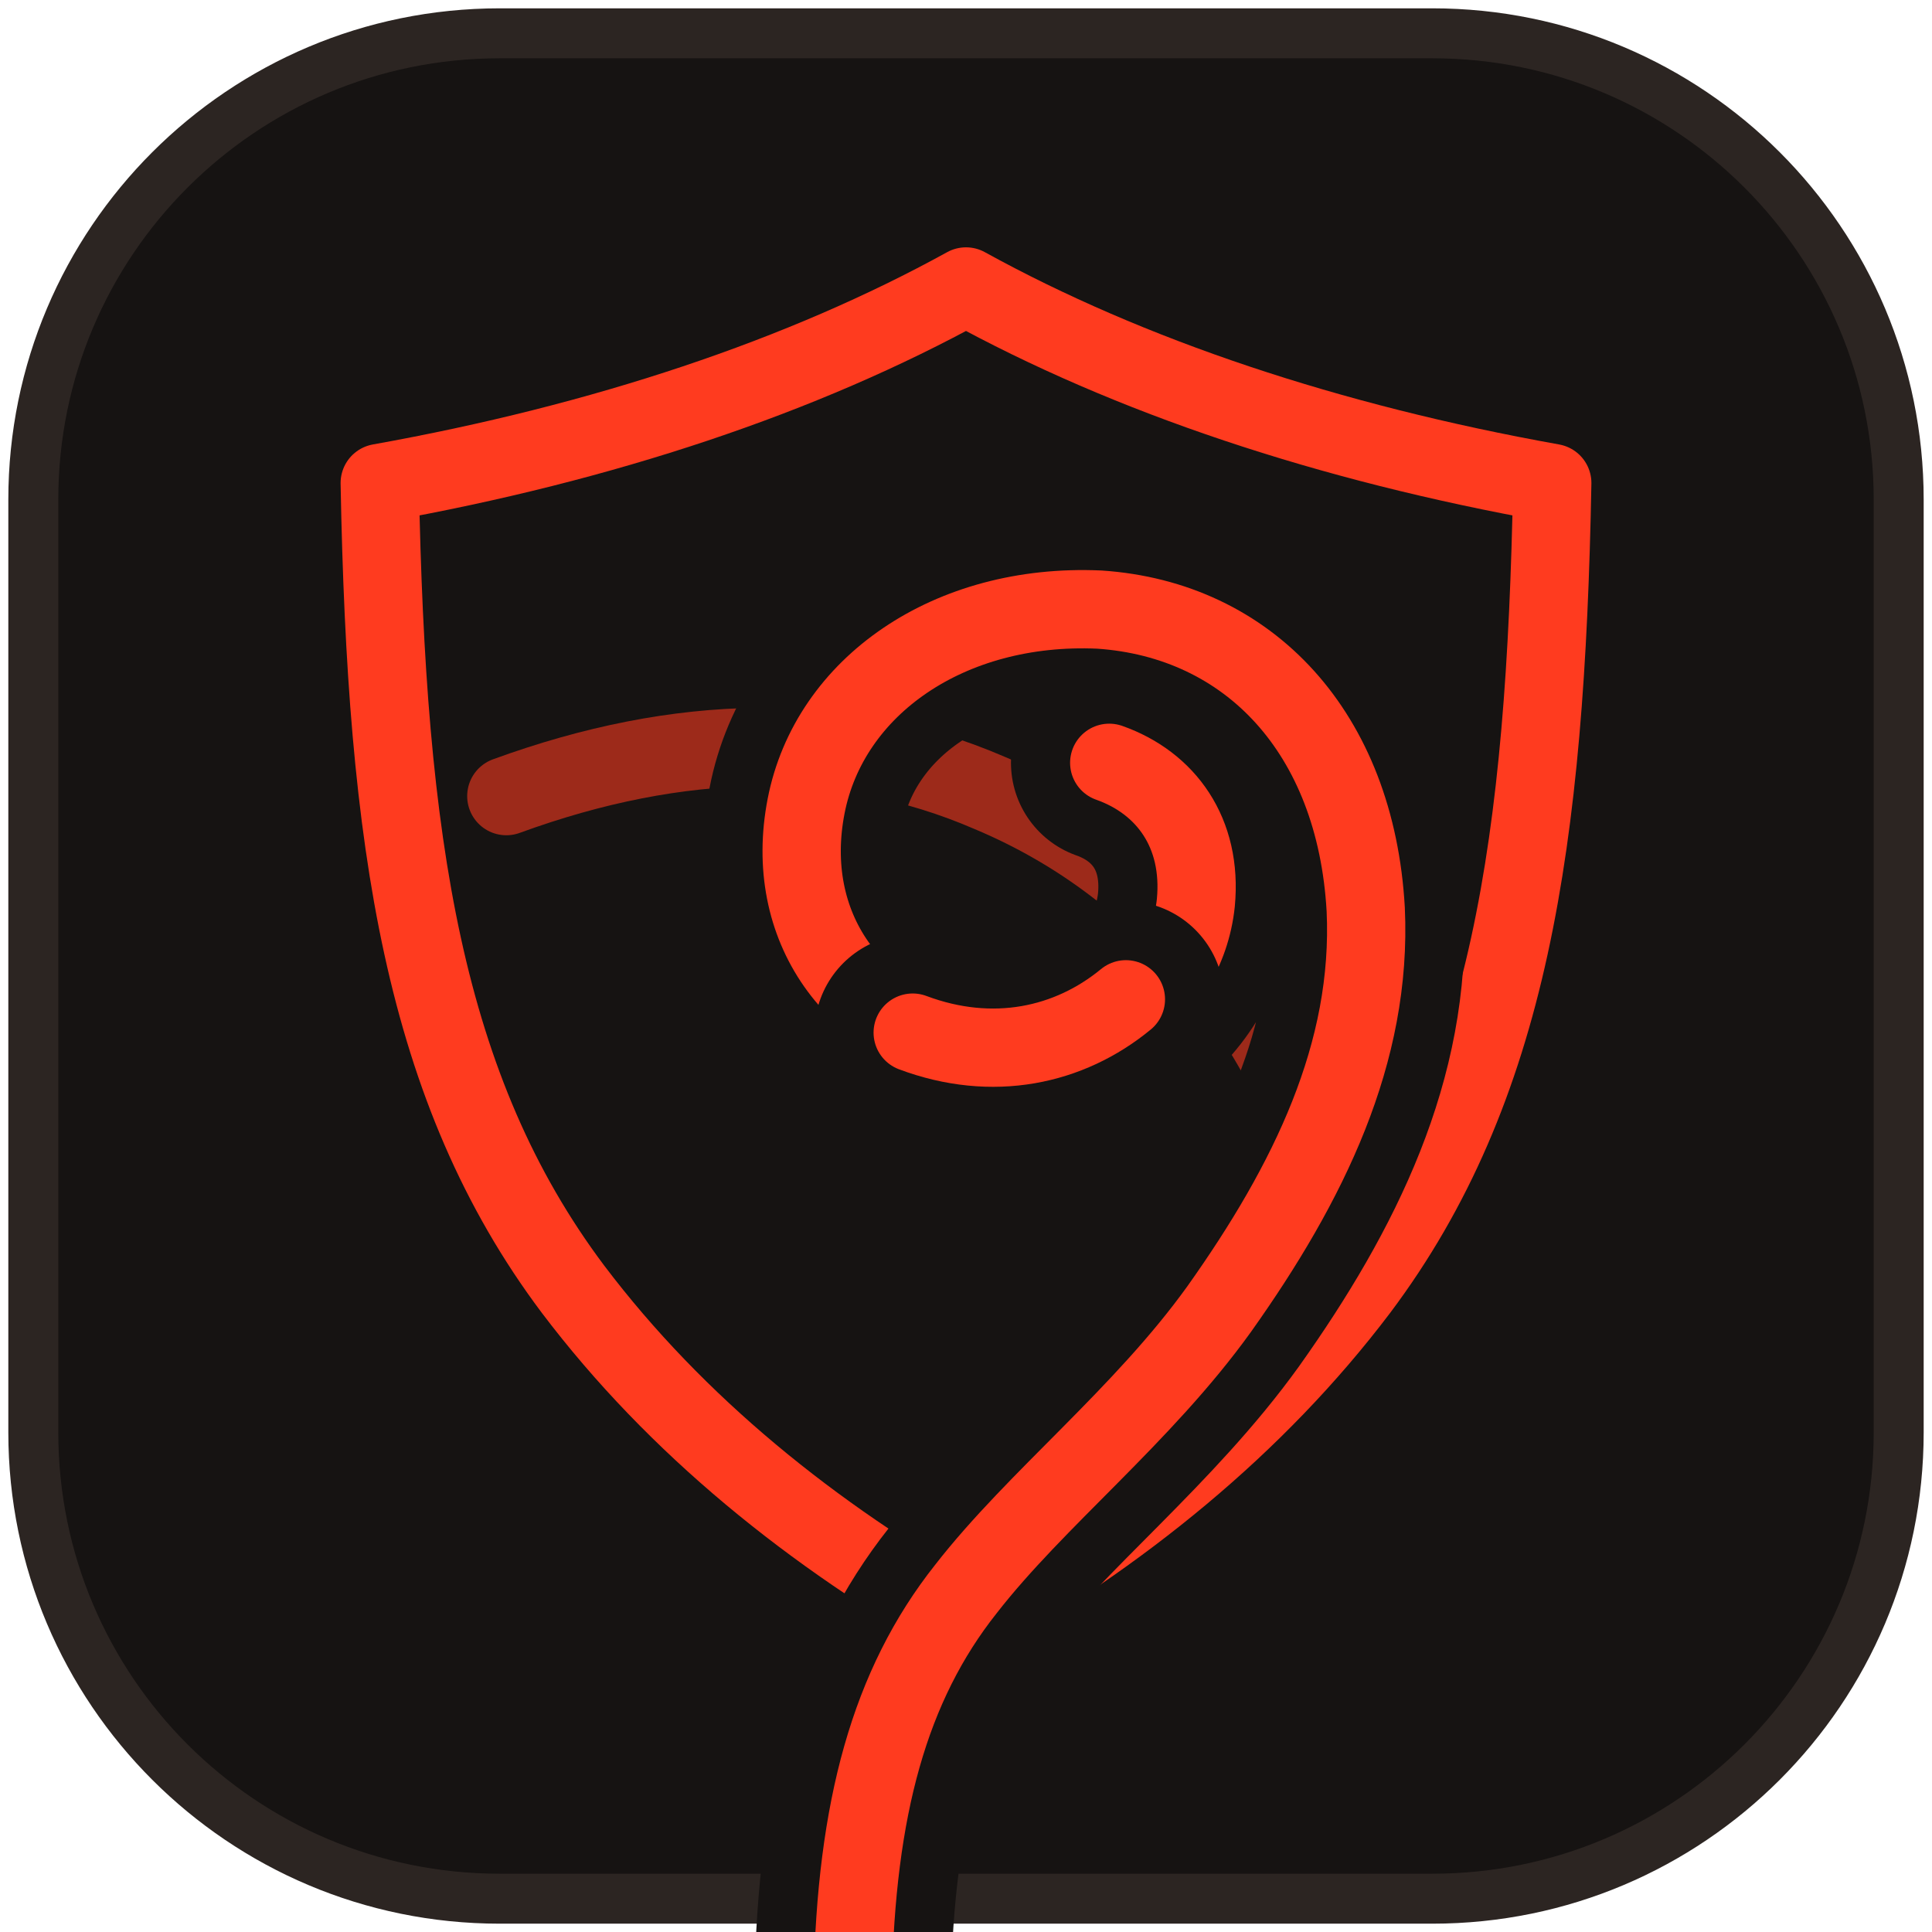
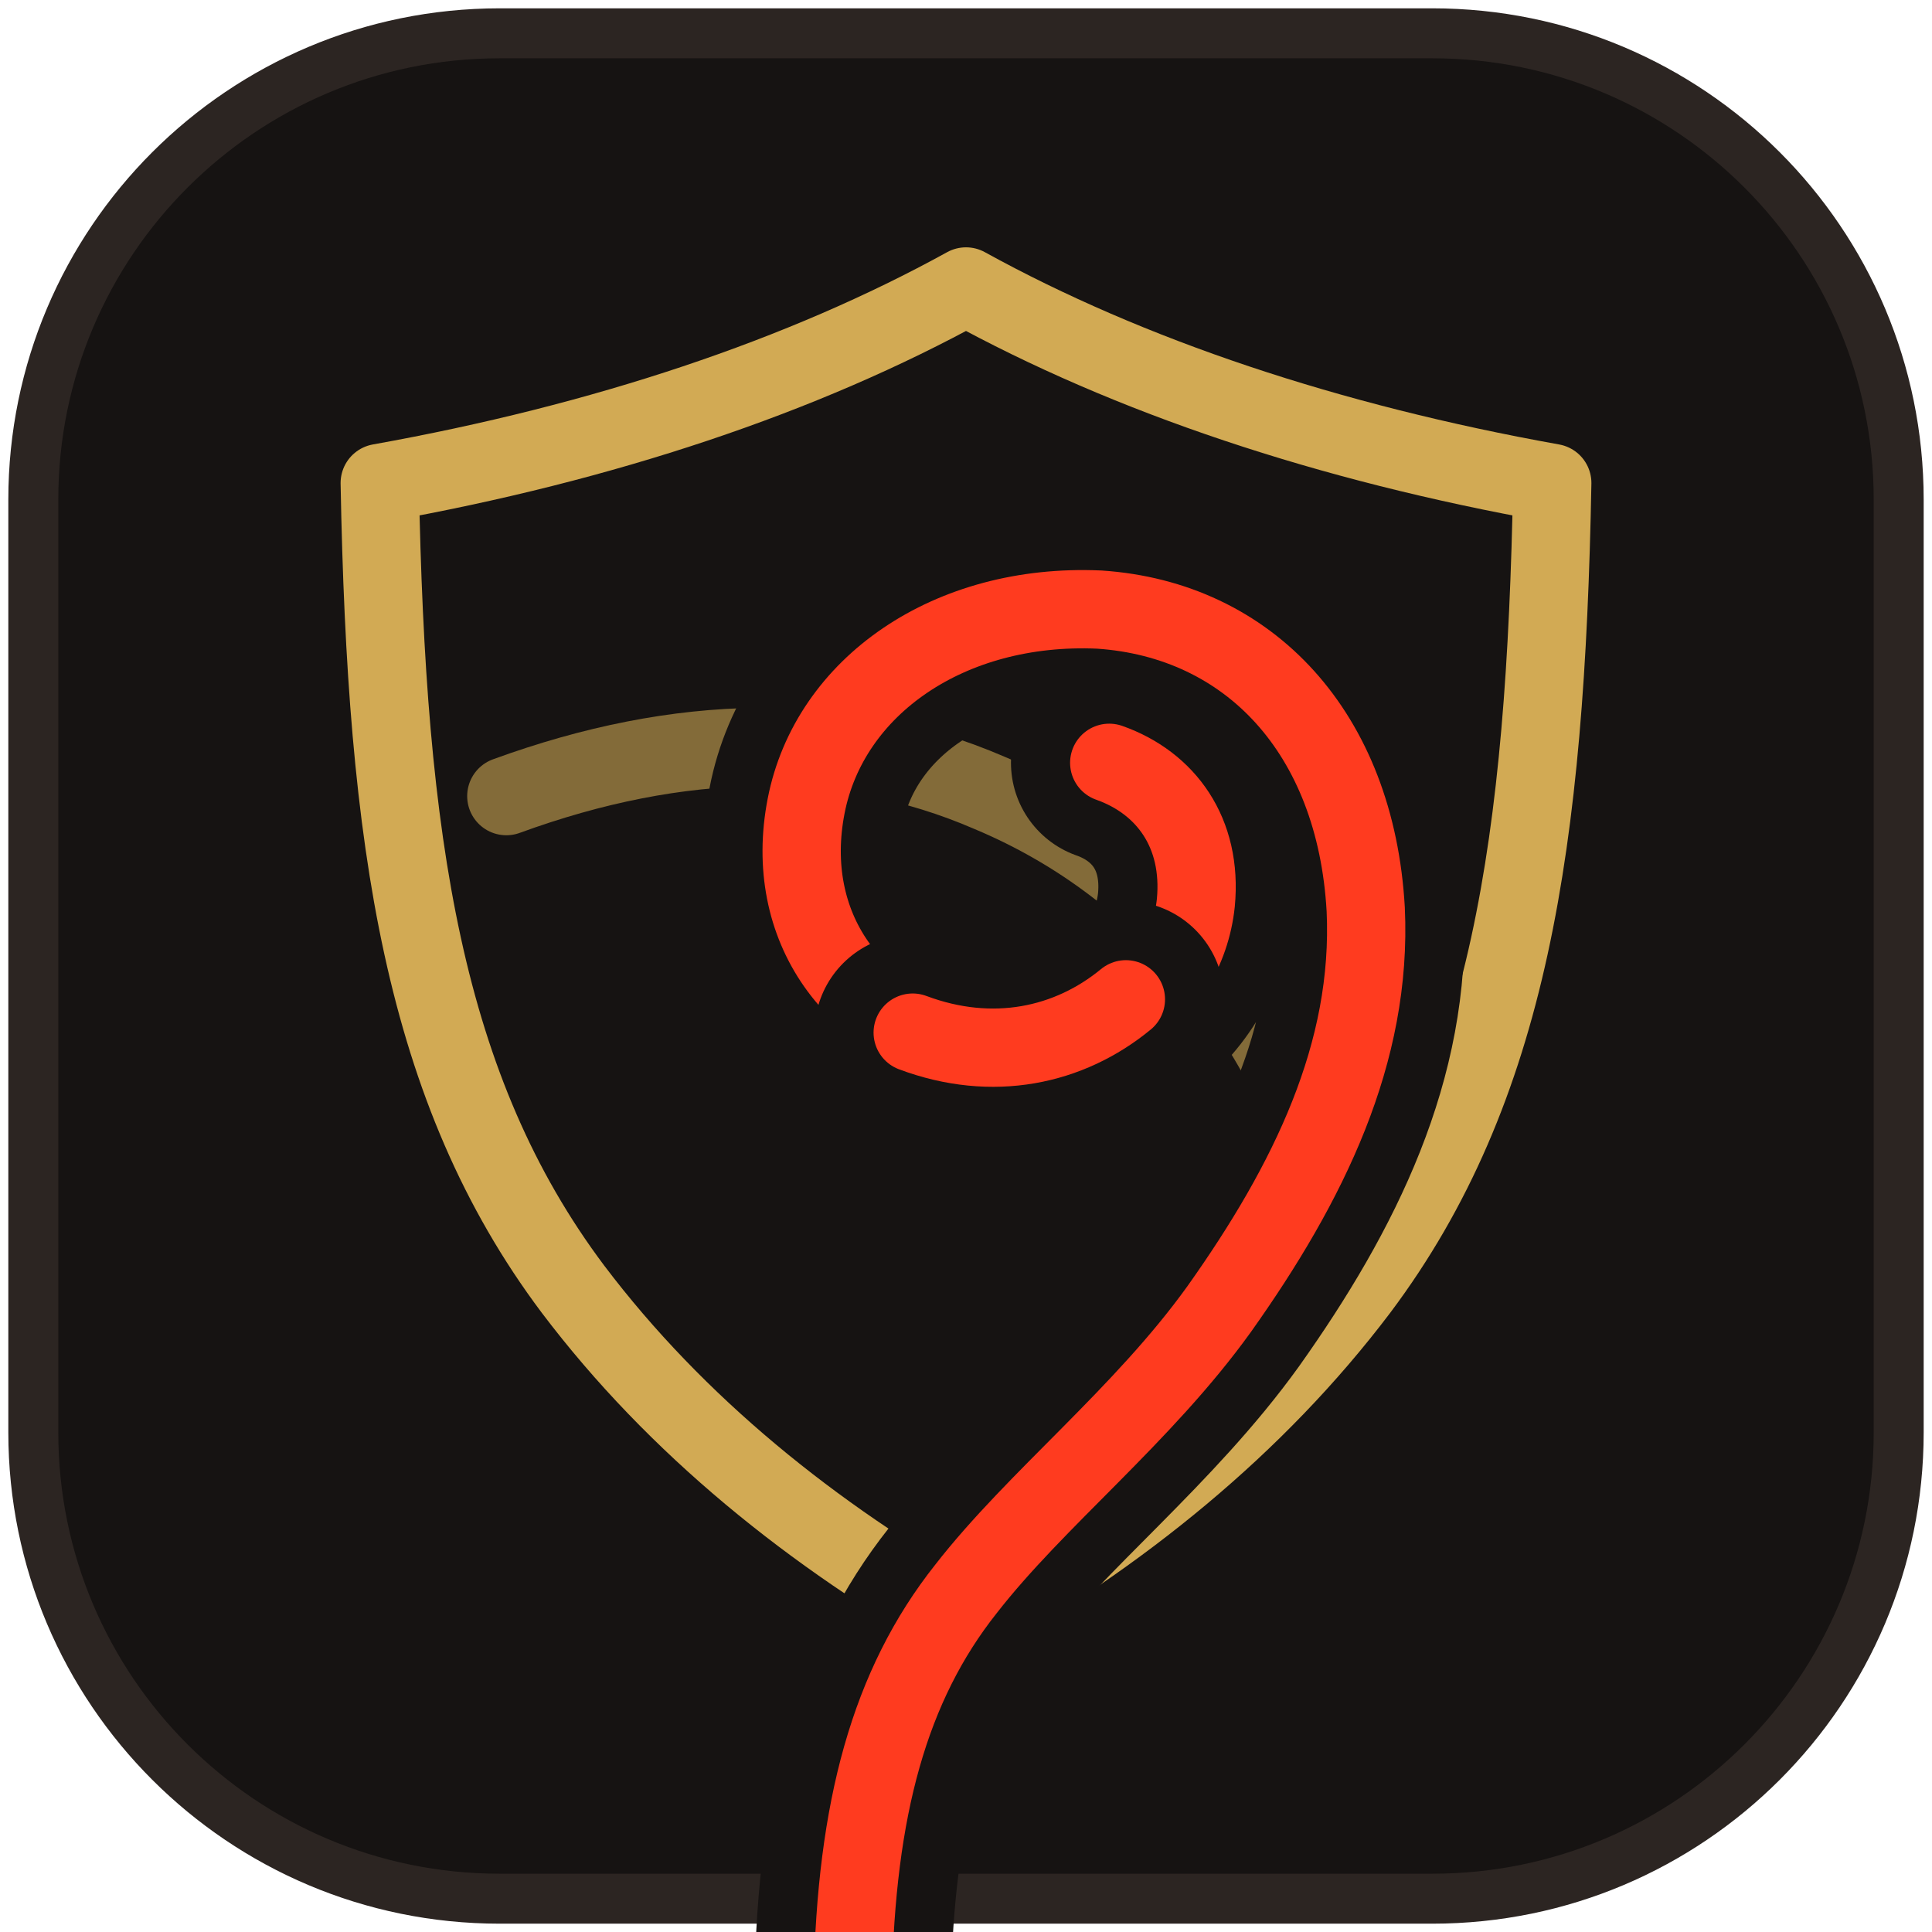
<svg xmlns="http://www.w3.org/2000/svg" width="58" height="58" viewBox="0 0 58 58" fill="none">
  <rect x="1" y="1" width="56" height="56" rx="14" fill="#161312" stroke="#2c2522" stroke-width="1.5" />
  <g stroke="#ff3b1f" stroke-width="2.35" stroke-linecap="round" stroke-linejoin="round">
-     <path d="M29 8.6C24.1 11.3 18.1 13.3 11.4 14.5C11.6 25.3 12.7 32.7 17.2 38.7C20.3 42.8 24.4 46.1 29 48.7C33.6 46.1 37.7 42.8 40.8 38.7C45.3 32.7 46.4 25.3 46.6 14.5C39.9 13.3 33.9 11.3 29 8.6Z" />
-     <path d="M15.2 23.9C20.4 22 25.3 21.9 29.7 23.8C35.2 26.1 38.8 30.9 40.4 36.8" opacity=".58" />
+     <path d="M29 8.6C24.1 11.3 18.1 13.3 11.4 14.5C11.6 25.3 12.7 32.7 17.2 38.7C20.3 42.8 24.4 46.1 29 48.7C33.6 46.1 37.7 42.8 40.8 38.7C45.3 32.7 46.4 25.3 46.6 14.5C39.9 13.3 33.9 11.3 29 8.6Z" stroke="#d2aa54" />
+     <path d="M15.2 23.9C20.4 22 25.3 21.9 29.7 23.8C35.2 26.1 38.8 30.9 40.4 36.8" stroke="#d2aa54" opacity=".58" />
    <path d="M25.6 59.5C25.7 54.3 26.7 50.6 29 47.7C31.1 45 34.3 42.5 36.6 39.3C39.3 35.5 41.2 31.6 41 27.3C40.7 22 37.5 18.6 33 18.3C28.5 18.1 24.9 20.6 24.2 24.2C23.5 27.8 25.6 30.8 29.3 31.5C32.7 32.1 35.6 30 35.9 27.1C36.1 25 35 23.5 33.3 22.9" stroke="#161312" stroke-width="5.9" />
    <path d="M25.6 59.5C25.7 54.3 26.7 50.6 29 47.7C31.1 45 34.3 42.5 36.6 39.3C39.3 35.5 41.2 31.6 41 27.3C40.7 22 37.5 18.6 33 18.3C28.5 18.1 24.9 20.6 24.2 24.2C23.5 27.8 25.6 30.8 29.3 31.5C32.7 32.1 35.6 30 35.9 27.1C36.1 25 35 23.5 33.3 22.9" />
    <path d="M27.4 31C29.8 31.9 32.1 31.4 33.8 30" stroke="#161312" stroke-width="5.9" />
    <path d="M27.4 31C29.8 31.9 32.1 31.4 33.8 30" />
  </g>
</svg>
